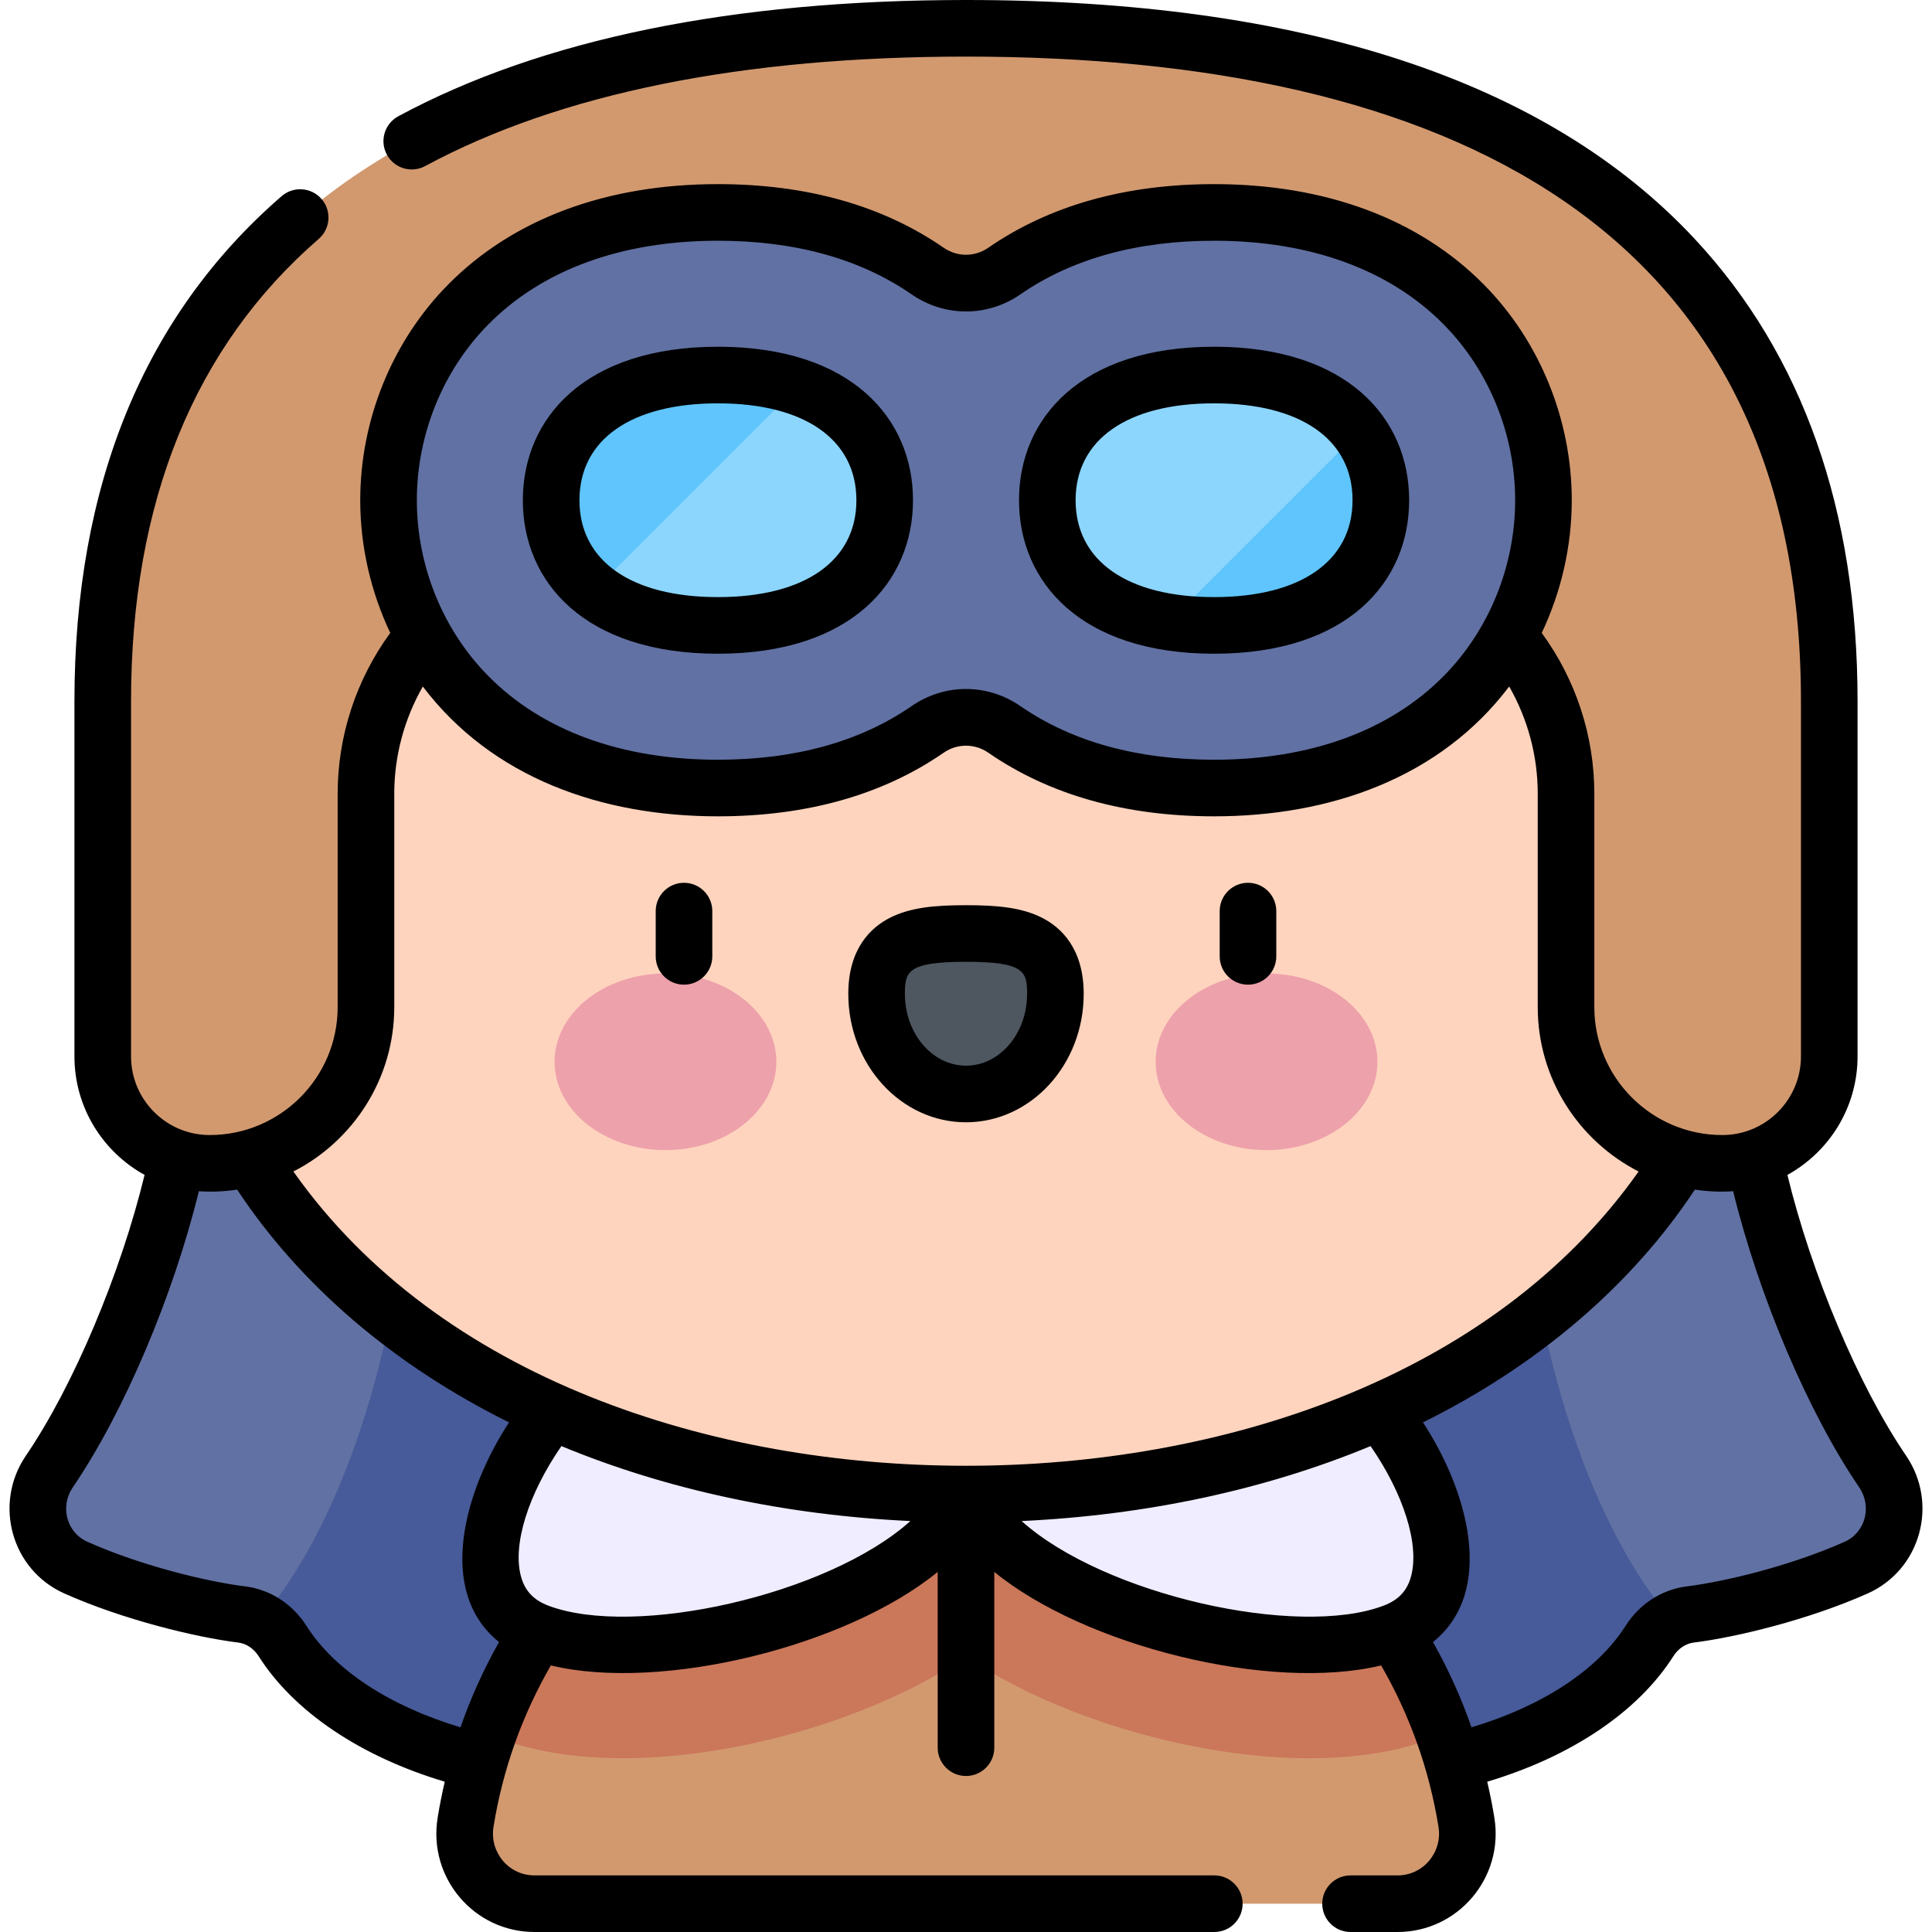
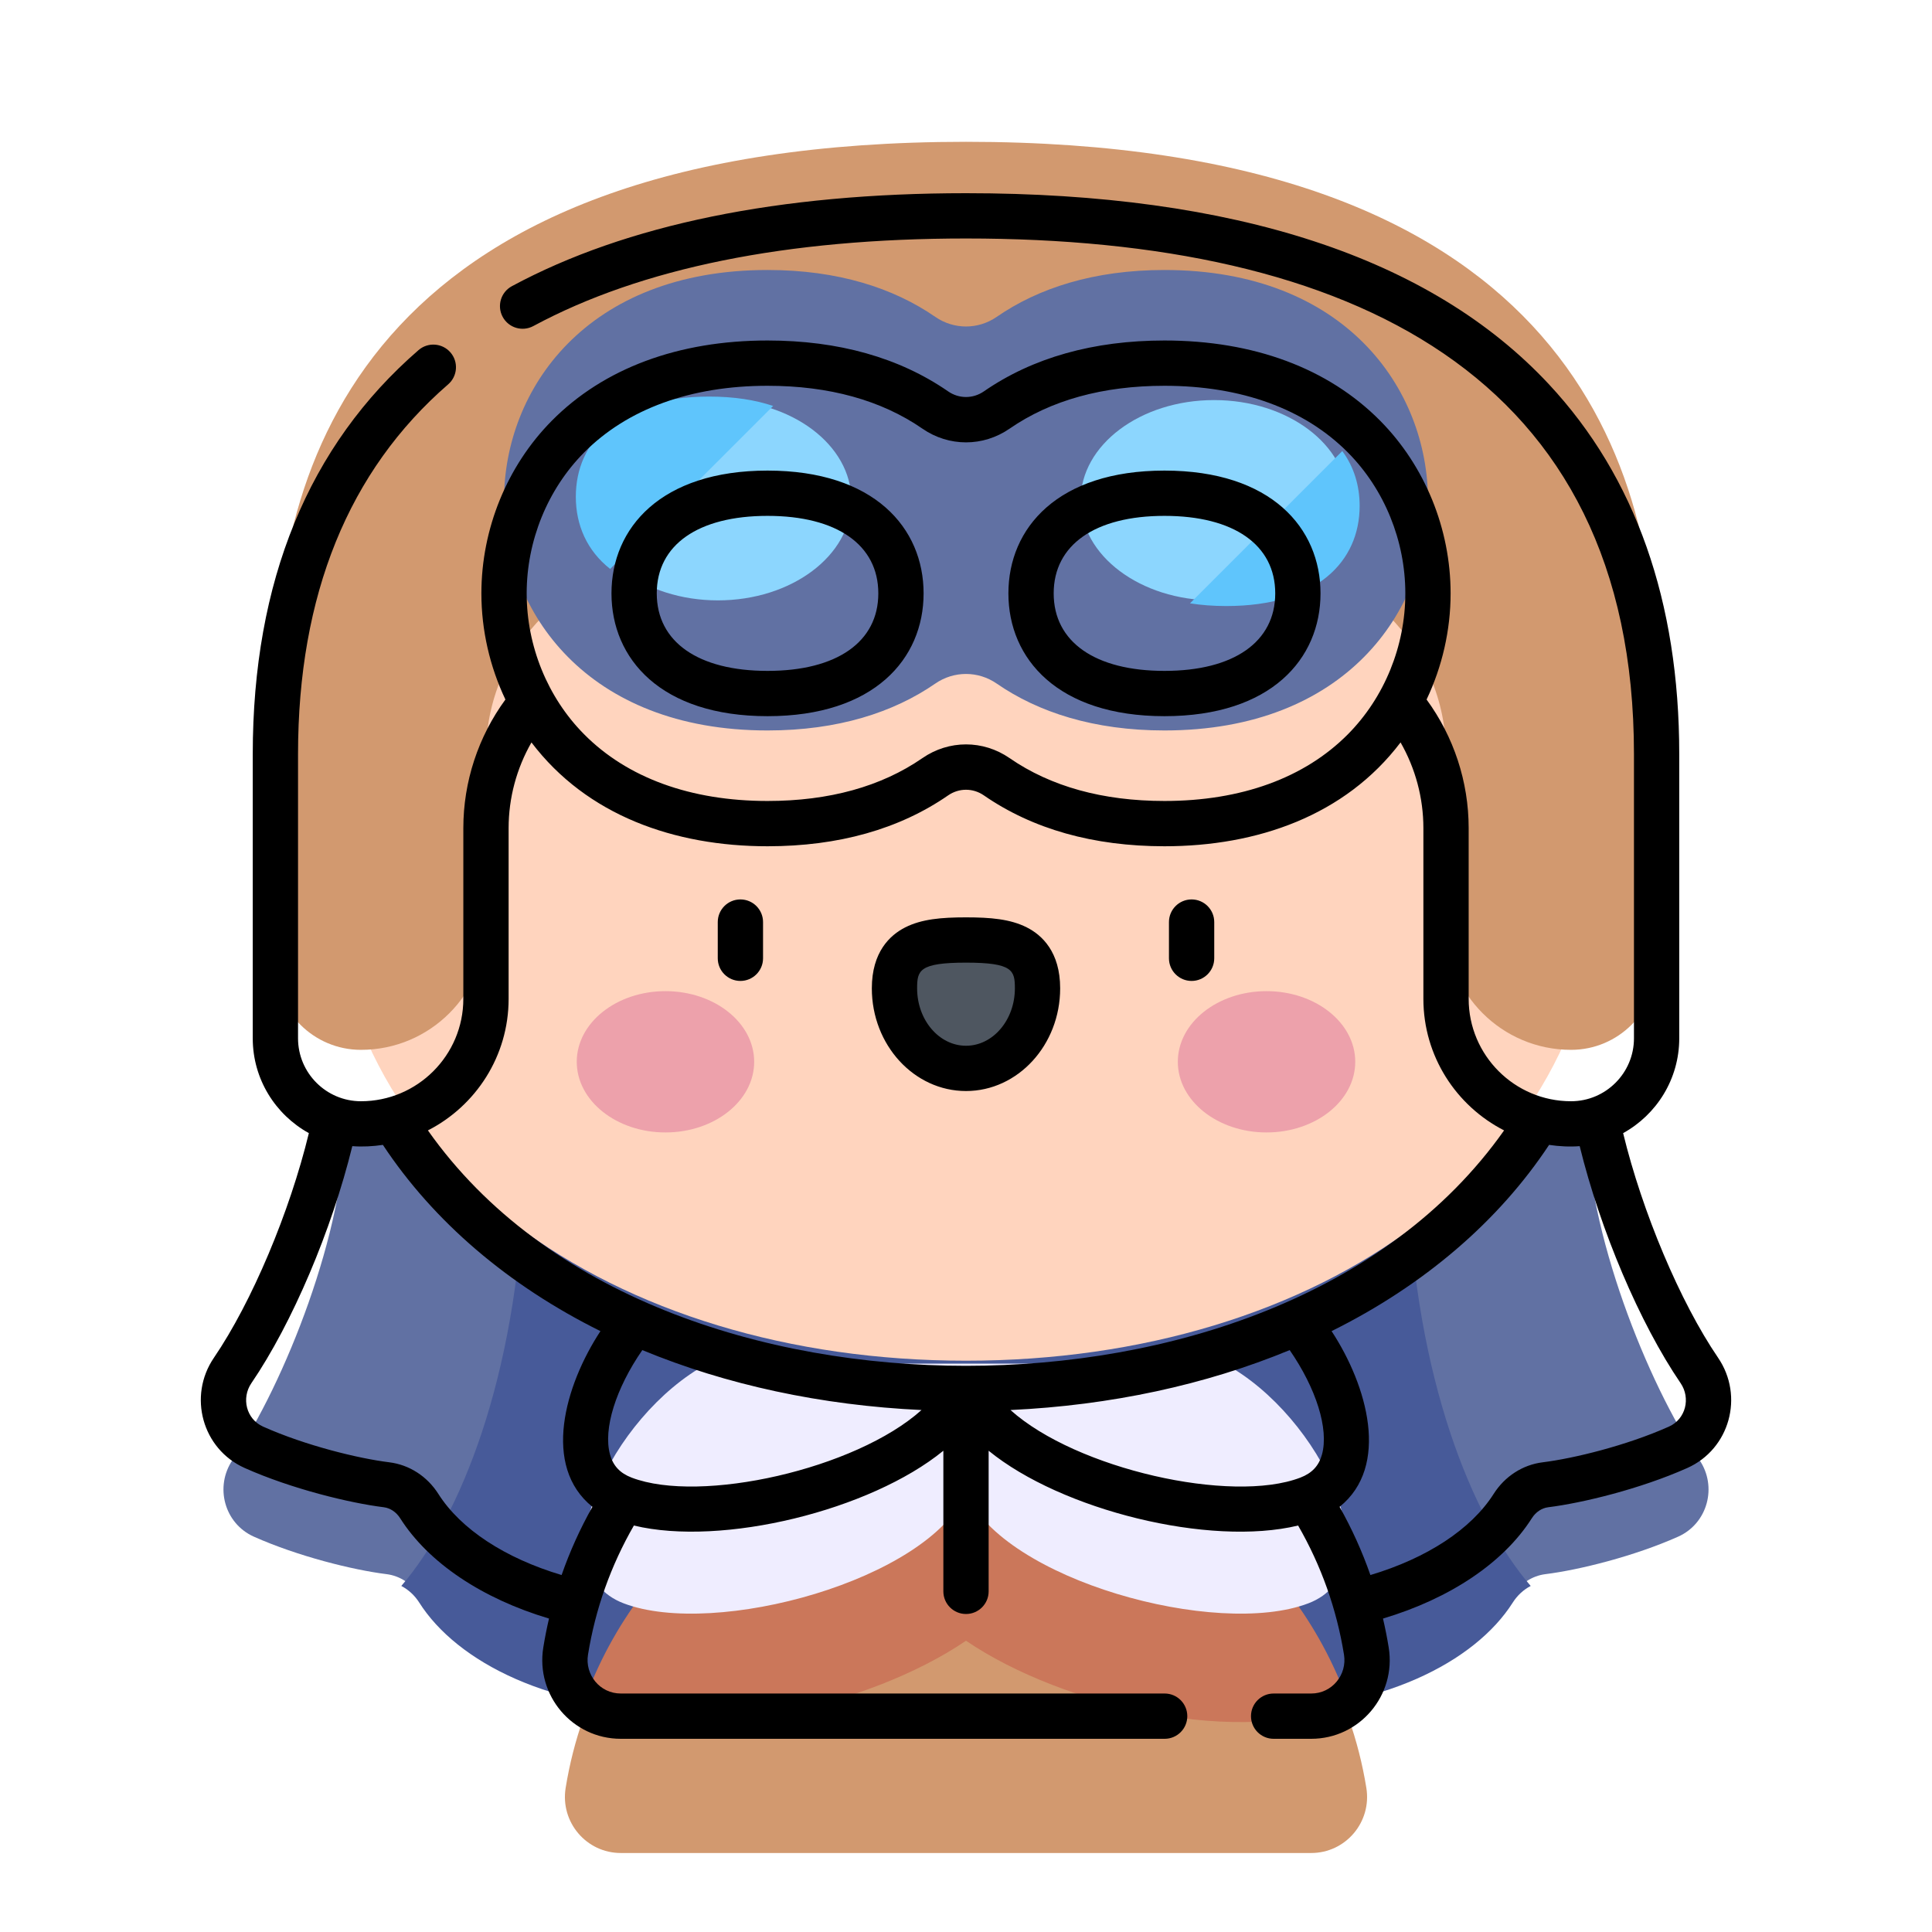
- <svg xmlns="http://www.w3.org/2000/svg" id="Capa_1" enable-background="new 0 0 512 512" height="512" viewBox="0 0 512 512" width="512">
-   <g>
-     <path d="m461.629 278.118c0 35.812 20.039 86.541 37.304 111.867 6.046 8.868 2.755 21.086-7.048 25.458-14.534 6.481-32.775 11.023-43.922 12.406-4.506.559-8.412 3.219-10.845 7.053-12.464 19.638-43.55 35.816-87.075 35.816h-188.087c-43.525 0-74.611-16.178-87.075-35.816-2.433-3.833-6.339-6.494-10.845-7.053-11.148-1.382-29.388-5.924-43.922-12.406-9.803-4.371-13.094-16.589-7.048-25.458 17.265-25.326 37.304-76.055 37.304-111.867z" fill="#6171a3" />
-     <path d="m443.062 429.391c-19.642-22.82-38.066-69.029-40.64-132.312h-292.844c-2.574 63.283-20.998 109.492-40.64 132.312 2.4 1.254 4.45 3.158 5.943 5.51 12.464 19.638 43.55 35.816 87.075 35.816h188.088c43.525 0 74.611-16.178 87.075-35.816 1.492-2.352 3.543-4.255 5.943-5.51z" fill="#475a99" />
-     <path d="m370.347 504.5c11.435 0 20.097-10.257 18.277-21.546-10.31-63.953-65.763-112.796-132.624-112.796s-122.314 48.844-132.624 112.796c-1.82 11.289 6.842 21.546 18.277 21.546z" fill="#d2996f" />
-     <path d="m382.613 459.487c-18.508-52.056-68.207-89.33-126.613-89.33s-108.105 37.273-126.613 89.33c34.53 15.243 94.279 1.534 126.612-20.488 32.092 21.86 91.925 35.801 126.614 20.488z" fill="#cb775a" />
-     <path d="m341.647 353.094c32.012 17.317 56.222 68.52 27.779 79.398-30.37 11.615-100.929-7.762-113.426-36.546-12.497 28.784-83.056 48.161-113.426 36.546-28.443-10.878-4.233-62.081 27.779-79.398z" fill="#efedff" />
-     <path d="m467.199 228.587c0 102.77-94.557 167.359-211.199 167.359s-211.199-64.589-211.199-167.359 94.557-186.081 211.199-186.081c116.642-.001 211.199 83.311 211.199 186.081z" fill="#ffd4be" />
-     <path d="m415.015 210.316v56.569c0 22.873 18.542 41.415 41.415 41.415 15.653 0 28.342-12.689 28.342-28.342v-94.116c.001-75.356-33.491-178.342-228.772-178.342s-228.773 102.986-228.773 178.342v94.116c0 15.653 12.689 28.342 28.342 28.342 22.873 0 41.415-18.542 41.415-41.415v-56.569c0-35.713 28.951-64.664 64.664-64.664h188.702c35.714 0 64.665 28.952 64.665 64.664z" fill="#d2996f" />
-     <path d="m321.742 56.296c-23.385 0-41.797 6.015-55.566 15.528-6.152 4.251-14.201 4.251-20.354 0-13.768-9.514-32.181-15.529-55.566-15.529-59.974 0-87.289 39.535-87.289 76.269s27.315 76.27 87.289 76.27c23.385 0 41.798-6.015 55.566-15.529 6.152-4.251 14.201-4.251 20.354 0 13.768 9.513 32.181 15.528 55.566 15.528 59.974 0 87.29-39.536 87.29-76.27 0-36.732-27.316-76.267-87.29-76.267z" fill="#6171a3" />
-     <ellipse cx="321.743" cy="132.565" fill="#8cd6fe" rx="44.196" ry="33.176" />
-     <ellipse cx="190.257" cy="132.565" fill="#8cd6fe" rx="44.196" ry="33.176" />
-     <path d="m190.257 99.389c-30.169 0-44.196 14.853-44.196 33.176 0 9.401 3.704 17.883 11.375 23.919l53.988-53.988c-5.88-1.989-12.915-3.107-21.167-3.107z" fill="#5fc5fc" />
-     <path d="m321.743 165.741c30.169 0 44.196-14.853 44.196-33.176 0-6.706-1.888-12.943-5.75-18.162l-50.443 50.443c3.674.579 7.663.895 11.997.895z" fill="#5fc5fc" />
-     <g>
-       <g>
-         <ellipse cx="176.355" cy="281.387" fill="#eda1ab" rx="29.387" ry="23.403" />
-         <ellipse cx="335.645" cy="281.387" fill="#eda1ab" rx="29.387" ry="23.403" />
-         <path d="m279.693 263.406c0-14.643-10.608-16.019-23.693-16.019-13.086 0-23.694 1.376-23.694 16.019s10.608 26.513 23.694 26.513c13.085 0 23.693-11.871 23.693-26.513z" fill="#4e5660" />
+ <svg xmlns="http://www.w3.org/2000/svg" id="e8l2kxgigmpg1" viewBox="0 0 512 512" shape-rendering="geometricPrecision" text-rendering="geometricPrecision">
+   <style>#e8l2kxgigmpg3_ts {animation: e8l2kxgigmpg3_ts__ts 3000ms linear 1 normal forwards}@keyframes e8l2kxgigmpg3_ts__ts { 0% {transform: translate(255.9995px,374.418px) scale(0.8,0.8)} 100% {transform: translate(255.9995px,374.418px) scale(1,1)} }#e8l2kxgigmpg4_ts {animation: e8l2kxgigmpg4_ts__ts 3000ms linear 1 normal forwards}@keyframes e8l2kxgigmpg4_ts__ts { 0% {transform: translate(256px,383.898px) scale(0.8,0.8)} 100% {transform: translate(256px,383.898px) scale(1,1)} }#e8l2kxgigmpg5_ts {animation: e8l2kxgigmpg5_ts__ts 3000ms linear 1 normal forwards}@keyframes e8l2kxgigmpg5_ts__ts { 0% {transform: translate(256px,437.329px) scale(0.8,0.8)} 100% {transform: translate(256px,437.329px) scale(1,1)} }#e8l2kxgigmpg6_ts {animation: e8l2kxgigmpg6_ts__ts 3000ms linear 1 normal forwards}@keyframes e8l2kxgigmpg6_ts__ts { 0% {transform: translate(256px,418.0532px) scale(0.8,0.8)} 100% {transform: translate(256px,418.0532px) scale(1,1)} }#e8l2kxgigmpg7_ts {animation: e8l2kxgigmpg7_ts__ts 3000ms linear 1 normal forwards}@keyframes e8l2kxgigmpg7_ts__ts { 0% {transform: translate(256px,394.5044px) scale(0.8,0.8)} 100% {transform: translate(256px,394.5044px) scale(1,1)} }#e8l2kxgigmpg8_ts {animation: e8l2kxgigmpg8_ts__ts 3000ms linear 1 normal forwards}@keyframes e8l2kxgigmpg8_ts__ts { 0% {transform: translate(256px,219.226px) scale(0.8,0.8)} 100% {transform: translate(256px,219.226px) scale(1,1)} }#e8l2kxgigmpg9_ts {animation: e8l2kxgigmpg9_ts__ts 3000ms linear 1 normal forwards}@keyframes e8l2kxgigmpg9_ts__ts { 0% {transform: translate(255.9995px,157.9px) scale(0.8,0.8)} 100% {transform: translate(255.9995px,157.9px) scale(1,1)} }#e8l2kxgigmpg10_ts {animation: e8l2kxgigmpg10_ts__ts 3000ms linear 1 normal forwards}@keyframes e8l2kxgigmpg10_ts__ts { 0% {transform: translate(255.9995px,132.5645px) scale(0.8,0.8)} 100% {transform: translate(255.9995px,132.5645px) scale(1,1)} }#e8l2kxgigmpg11_ts {animation: e8l2kxgigmpg11_ts__ts 3000ms linear 1 normal forwards}@keyframes e8l2kxgigmpg11_ts__ts { 0% {transform: translate(321.743px,132.565px) scale(0.8,0.8)} 100% {transform: translate(321.743px,132.565px) scale(1,1)} }#e8l2kxgigmpg12_ts {animation: e8l2kxgigmpg12_ts__ts 3000ms linear 1 normal forwards}@keyframes e8l2kxgigmpg12_ts__ts { 0% {transform: translate(190.257px,132.565px) scale(0.8,0.8)} 100% {transform: translate(190.257px,132.565px) scale(1,1)} }#e8l2kxgigmpg13_ts {animation: e8l2kxgigmpg13_ts__ts 3000ms linear 1 normal forwards}@keyframes e8l2kxgigmpg13_ts__ts { 0% {transform: translate(178.7425px,127.9365px) scale(0.8,0.8)} 100% {transform: translate(178.7425px,127.9365px) scale(1,1)} }#e8l2kxgigmpg14_ts {animation: e8l2kxgigmpg14_ts__ts 3000ms linear 1 normal forwards}@keyframes e8l2kxgigmpg14_ts__ts { 0% {transform: translate(337.8425px,140.072px) scale(0.8,0.8)} 100% {transform: translate(337.8425px,140.072px) scale(1,1)} }#e8l2kxgigmpg17_ts {animation: e8l2kxgigmpg17_ts__ts 3000ms linear 1 normal forwards}@keyframes e8l2kxgigmpg17_ts__ts { 0% {transform: translate(176.355px,281.387px) scale(0.8,0.8)} 33.333% {transform: translate(176.355px,281.387px) scale(1.3,1.3)} 66.667% {transform: translate(176.355px,281.387px) scale(1.5,1.5)} 100% {transform: translate(176.355px,281.387px) scale(1,1)} }#e8l2kxgigmpg18_ts {animation: e8l2kxgigmpg18_ts__ts 3000ms linear 1 normal forwards}@keyframes e8l2kxgigmpg18_ts__ts { 0% {transform: translate(335.645px,281.387px) scale(0.8,0.8)} 33.333% {transform: translate(335.645px,281.387px) scale(1.3,1.3)} 66.667% {transform: translate(335.645px,281.387px) scale(1.5,1.5)} 100% {transform: translate(335.645px,281.387px) scale(1,1)} }#e8l2kxgigmpg19_ts {animation: e8l2kxgigmpg19_ts__ts 3000ms linear 1 normal forwards}@keyframes e8l2kxgigmpg19_ts__ts { 0% {transform: translate(255.9995px,268.653px) scale(0.8,0.8)} 100% {transform: translate(255.9995px,268.653px) scale(1,1)} }#e8l2kxgigmpg20_ts {animation: e8l2kxgigmpg20_ts__ts 3000ms linear 1 normal forwards}@keyframes e8l2kxgigmpg20_ts__ts { 0% {transform: translate(255.9997px,256px) scale(0.8,0.8)} 100% {transform: translate(255.9997px,256px) scale(1,1)} }</style>
+   <g id="e8l2kxgigmpg2">
+     <g id="e8l2kxgigmpg3_ts" transform="translate(255.9995,374.418) scale(0.8,0.8)">
+       <path id="e8l2kxgigmpg3" d="M461.629,278.118C461.629,313.93,481.668,364.659,498.933,389.985C504.979,398.853,501.688,411.071,491.885,415.443C477.351,421.924,459.11,426.466,447.963,427.849C443.457,428.408,439.551,431.068,437.118,434.902C424.654,454.54,393.568,470.718,350.043,470.718L161.956,470.718C118.431,470.718,87.345,454.54,74.881,434.902C72.448,431.069,68.542,428.408,64.036,427.849C52.888,426.467,34.648,421.925,20.114,415.443C10.311,411.072,7.02,398.854,13.066,389.985C30.331,364.659,50.37,313.93,50.37,278.118Z" transform="translate(-255.9995,-374.418)" fill="rgb(97,113,163)" stroke="none" stroke-width="1" />
+     </g>
+     <g id="e8l2kxgigmpg4_ts" transform="translate(256,383.898) scale(0.8,0.8)">
+       <path id="e8l2kxgigmpg4" d="M443.062,429.391C423.42,406.571,404.996,360.362,402.422,297.079L109.578,297.079C107.004,360.362,88.58,406.571,68.938,429.391C71.338,430.645,73.388,432.549,74.881,434.901C87.345,454.539,118.431,470.717,161.956,470.717L350.044,470.717C393.569,470.717,424.655,454.539,437.119,434.901C438.611,432.549,440.662,430.646,443.062,429.391Z" transform="translate(-256,-383.898)" fill="rgb(71,90,153)" stroke="none" stroke-width="1" />
+     </g>
+     <g id="e8l2kxgigmpg5_ts" transform="translate(256,437.329) scale(0.8,0.8)">
+       <path id="e8l2kxgigmpg5" d="M370.347,504.5C381.782,504.5,390.444,494.243,388.624,482.954C378.314,419.001,322.861,370.158,256,370.158C189.139,370.158,133.686,419.002,123.376,482.954C121.556,494.243,130.218,504.5,141.653,504.5Z" transform="translate(-256,-437.329)" fill="rgb(210,153,111)" stroke="none" stroke-width="1" />
+     </g>
+     <g id="e8l2kxgigmpg6_ts" transform="translate(256,418.0532) scale(0.8,0.8)">
+       <path id="e8l2kxgigmpg6" d="M382.613,459.487C364.105,407.431,314.406,370.157,256,370.157C197.594,370.157,147.895,407.43,129.387,459.487C163.917,474.73,223.666,461.021,255.999,438.999C288.091,460.859,347.924,474.8,382.613,459.487Z" transform="translate(-256,-418.0532)" fill="rgb(203,119,90)" stroke="none" stroke-width="1" />
+     </g>
+     <g id="e8l2kxgigmpg7_ts" transform="translate(256,394.5044) scale(0.8,0.8)">
+       <path id="e8l2kxgigmpg7" d="M341.647,353.094C373.659,370.411,397.869,421.614,369.426,432.492C339.056,444.107,268.497,424.73,256,395.946C243.503,424.73,172.944,444.107,142.574,432.492C114.131,421.614,138.341,370.411,170.353,353.094Z" transform="translate(-256,-394.5044)" fill="rgb(239,237,255)" stroke="none" stroke-width="1" />
+     </g>
+     <g id="e8l2kxgigmpg8_ts" transform="translate(256,219.226) scale(0.8,0.8)">
+       <path id="e8l2kxgigmpg8" d="M467.199,228.587C467.199,331.357,372.642,395.946,256,395.946C139.358,395.946,44.801,331.357,44.801,228.587C44.801,125.817,139.358,42.506,256,42.506C372.642,42.505,467.199,125.817,467.199,228.587Z" transform="translate(-256,-219.226)" fill="rgb(255,212,190)" stroke="none" stroke-width="1" />
+     </g>
+     <g id="e8l2kxgigmpg9_ts" transform="translate(255.9995,157.9) scale(0.8,0.8)">
+       <path id="e8l2kxgigmpg9" d="M415.015,210.316L415.015,266.885C415.015,289.758,433.557,308.3,456.43,308.3C472.083,308.3,484.772,295.611,484.772,279.958L484.772,185.842C484.773,110.486,451.281,7.5,256,7.5C60.719,7.5,27.227,110.486,27.227,185.842L27.227,279.958C27.227,295.611,39.916,308.3,55.569,308.3C78.442,308.3,96.984,289.758,96.984,266.885L96.984,210.316C96.984,174.603,125.935,145.652,161.648,145.652L350.35,145.652C386.064,145.652,415.015,174.604,415.015,210.316Z" transform="translate(-255.9995,-157.9)" fill="rgb(210,153,111)" stroke="none" stroke-width="1" />
+     </g>
+     <g id="e8l2kxgigmpg10_ts" transform="translate(255.9995,132.5645) scale(0.8,0.8)">
+       <path id="e8l2kxgigmpg10" d="M321.742,56.296C298.357,56.296,279.945,62.311,266.176,71.824C260.024,76.075,251.975,76.075,245.822,71.824C232.054,62.31,213.641,56.295,190.256,56.295C130.282,56.295,102.967,95.83,102.967,132.564C102.967,169.298,130.282,208.834,190.256,208.834C213.641,208.834,232.054,202.819,245.822,193.305C251.974,189.054,260.023,189.054,266.176,193.305C279.944,202.818,298.357,208.833,321.742,208.833C381.716,208.833,409.032,169.297,409.032,132.563C409.032,95.831,381.716,56.296,321.742,56.296Z" transform="translate(-255.9995,-132.5645)" fill="rgb(97,113,163)" stroke="none" stroke-width="1" />
+     </g>
+     <g id="e8l2kxgigmpg11_ts" transform="translate(321.743,132.565) scale(0.8,0.8)">
+       <ellipse id="e8l2kxgigmpg11" rx="44.196" ry="33.176" transform="translate(0.000015,0)" fill="rgb(140,214,254)" stroke="none" stroke-width="1" />
+     </g>
+     <g id="e8l2kxgigmpg12_ts" transform="translate(190.257,132.565) scale(0.8,0.8)">
+       <ellipse id="e8l2kxgigmpg12" rx="44.196" ry="33.176" transform="translate(0,0)" fill="rgb(140,214,254)" stroke="none" stroke-width="1" />
+     </g>
+     <g id="e8l2kxgigmpg13_ts" transform="translate(178.7425,127.9365) scale(0.8,0.8)">
+       <path id="e8l2kxgigmpg13" d="M190.257,99.389C160.088,99.389,146.061,114.242,146.061,132.565C146.061,141.966,149.765,150.448,157.436,156.484L211.424,102.496C205.544,100.507,198.509,99.389,190.257,99.389Z" transform="translate(-178.7425,-127.9365)" fill="rgb(95,197,252)" stroke="none" stroke-width="1" />
+     </g>
+     <g id="e8l2kxgigmpg14_ts" transform="translate(337.8425,140.072) scale(0.8,0.8)">
+       <path id="e8l2kxgigmpg14" d="M321.743,165.741C351.912,165.741,365.939,150.888,365.939,132.565C365.939,125.859,364.051,119.622,360.189,114.403L309.746,164.846C313.42,165.425,317.409,165.741,321.743,165.741Z" transform="translate(-337.8425,-140.072)" fill="rgb(95,197,252)" stroke="none" stroke-width="1" />
+     </g>
+     <g id="e8l2kxgigmpg15">
+       <g id="e8l2kxgigmpg16">
+         <g id="e8l2kxgigmpg17_ts" transform="translate(176.355,281.387) scale(0.8,0.8)">
+           <ellipse id="e8l2kxgigmpg17" rx="29.387" ry="23.403" transform="translate(-0.000008,-0.000015)" fill="rgb(237,161,171)" stroke="none" stroke-width="1" />
+         </g>
+         <g id="e8l2kxgigmpg18_ts" transform="translate(335.645,281.387) scale(0.8,0.8)">
+           <ellipse id="e8l2kxgigmpg18" rx="29.387" ry="23.403" transform="translate(0,-0.000015)" fill="rgb(237,161,171)" stroke="none" stroke-width="1" />
+         </g>
+         <g id="e8l2kxgigmpg19_ts" transform="translate(255.9995,268.653) scale(0.8,0.8)">
+           <path id="e8l2kxgigmpg19" d="M279.693,263.406C279.693,248.763,269.085,247.387,256,247.387C242.914,247.387,232.306,248.763,232.306,263.406C232.306,278.049,242.914,289.919,256,289.919C269.085,289.919,279.693,278.048,279.693,263.406Z" transform="translate(-255.9995,-268.653)" fill="rgb(78,86,96)" stroke="none" stroke-width="1" />
+         </g>
      </g>
    </g>
-     <path d="m321.743 173.241c35.354 0 51.696-19.019 51.696-40.676 0-21.648-16.329-40.676-51.696-40.676-35.331 0-51.696 18.999-51.696 40.676-.001 21.648 16.328 40.676 51.696 40.676zm0-66.352c22.978 0 36.696 9.599 36.696 25.676s-13.718 25.676-36.696 25.676-36.696-9.599-36.696-25.676c-.001-16.078 13.718-25.676 36.696-25.676zm-45.598 136.327c-5.448-2.763-11.994-3.329-20.145-3.329s-14.697.566-20.146 3.329c-5.04 2.556-11.048 8.133-11.048 20.189 0 18.755 13.993 34.013 31.193 34.013s31.193-15.258 31.193-34.013c.001-12.056-6.007-17.633-11.047-20.189zm-20.145 39.202c-8.929 0-16.193-8.529-16.193-19.013 0-5.907.655-8.519 16.193-8.519s16.193 2.611 16.193 8.519c0 10.485-7.264 19.013-16.193 19.013zm-74.732-48.471c-4.142 0-7.5 3.358-7.5 7.5v12c0 4.142 3.358 7.5 7.5 7.5s7.5-3.358 7.5-7.5v-12c0-4.142-3.358-7.5-7.5-7.5zm323.862 151.813c-12.588-18.464-25.115-48.276-31.448-74.397 11.071-6.107 18.59-17.893 18.59-31.405v-94.116c0-50.586-14.524-91.816-43.17-122.544-39.155-42.001-104.124-63.298-193.102-63.298-61.879 0-112.494 10.364-150.438 30.804-3.646 1.965-5.01 6.513-3.046 10.16s6.516 5.011 10.16 3.046c35.734-19.25 83.955-29.01 143.324-29.01 127.088 0 221.272 44.794 221.272 170.842v94.116c0 11.493-9.35 20.842-20.842 20.842-18.701 0-33.916-15.214-33.916-33.915v-56.569c0-15.338-4.928-30.271-13.94-42.587 5.161-10.885 7.958-22.937 7.958-35.165 0-21.364-8.501-42.208-23.324-57.185-17.211-17.391-41.924-26.584-71.466-26.584-23.511 0-43.641 5.672-59.829 16.858-3.593 2.482-8.235 2.482-11.827 0-16.189-11.186-36.318-16.858-59.83-16.858-29.542 0-54.254 9.192-71.465 26.584-14.823 14.978-23.324 35.821-23.324 57.185 0 12.228 2.796 24.28 7.958 35.165-9.012 12.316-13.94 27.249-13.94 42.587v56.569c0 18.701-15.215 33.915-33.916 33.915-11.492 0-20.842-9.35-20.842-20.842v-94.116c0-52.705 16.733-93.927 49.733-122.52 3.131-2.712 3.47-7.449.757-10.58-2.712-3.13-7.449-3.469-10.58-.757-36.437 31.57-54.911 76.606-54.911 133.857v94.116c0 13.513 7.519 25.299 18.59 31.405-6.333 26.121-18.86 55.933-31.447 74.397-8.698 12.757-3.852 30.27 10.19 36.532 15.554 6.936 34.776 11.601 46.054 12.999 2.161.268 4.141 1.59 5.435 3.629 9.351 14.734 27.088 26.62 49.318 33.249-.736 3.164-1.374 6.36-1.894 9.591-2.554 15.842 9.628 30.24 25.681 30.24h180.155c4.142 0 7.5-3.358 7.5-7.5s-3.358-7.5-7.5-7.5h-180.155c-6.974 0-11.933-6.27-10.872-12.853 2.443-15.158 7.556-29.526 15.202-42.796 29.21 7.06 78.32-5.006 102.517-24.777v46.583c0 4.142 3.358 7.5 7.5 7.5s7.5-3.358 7.5-7.5v-46.583c24.059 19.657 73.136 31.877 102.517 24.777 7.646 13.27 12.758 27.638 15.202 42.796 1.063 6.59-3.907 12.853-10.872 12.853h-12.44c-4.142 0-7.5 3.358-7.5 7.5s3.358 7.5 7.5 7.5h12.44c16.045 0 28.236-14.392 25.681-30.24-.521-3.231-1.159-6.427-1.895-9.591 22.23-6.629 39.966-18.515 49.318-33.249 1.293-2.038 3.274-3.36 5.435-3.628 11.278-1.398 30.5-6.063 46.054-12.999 14.045-6.264 18.887-23.776 10.19-36.533zm-375.677-299.829c14.331-14.48 35.357-22.135 60.804-22.135 20.407 0 37.667 4.777 51.303 14.199 8.772 6.06 20.108 6.061 28.881 0 13.635-9.422 30.895-14.199 51.302-14.199 25.447 0 46.473 7.654 60.804 22.135 12.065 12.192 18.985 29.189 18.985 46.634s-6.92 34.442-18.985 46.634c-14.331 14.481-35.357 22.135-60.804 22.135-20.406 0-37.667-4.777-51.302-14.198-8.771-6.061-20.107-6.063-28.881 0-13.635 9.422-30.896 14.199-51.302 14.199-25.447 0-46.473-7.654-60.804-22.135-12.065-12.192-18.985-29.189-18.985-46.634-.001-17.446 6.919-34.443 18.984-46.635zm2.794 349.226c-4.081 7.256-7.491 14.799-10.209 22.594-18.72-5.582-33.4-15.171-40.824-26.868-3.704-5.837-9.628-9.656-16.254-10.477-10.208-1.266-27.641-5.503-41.791-11.813-5.631-2.511-7.259-9.463-3.906-14.383 13.592-19.936 26.61-50.691 33.443-78.534 3.389.27 6.916.063 10.134-.418 16.757 25.347 41.504 46.535 72.065 61.695-11.862 18.086-19.395 44.762-2.658 58.204zm13.006-9.671c-3.866-1.478-6.146-3.913-7.177-7.662-2.326-8.465 1.934-21.9 10.701-34.592 27.822 11.532 59.37 18.311 92.485 19.86-21.816 19.598-73.221 31.111-96.009 22.394zm110.747-37.04c-67.095 0-139.425-22.923-178.247-77.986 15.85-8.102 26.733-24.586 26.733-43.574v-56.569c0-10.003 2.649-19.787 7.568-28.377 18.356 24.222 47.408 34.395 78.203 34.395 23.511 0 43.64-5.672 59.83-16.858 3.592-2.482 8.234-2.482 11.827 0 16.189 11.186 36.318 16.858 59.829 16.858 30.703 0 59.81-10.117 78.209-34.402 4.918 8.592 7.563 18.381 7.563 28.385v56.569c0 18.988 10.883 35.472 26.733 43.574-38.822 55.061-111.15 77.985-178.248 77.985zm117.923 29.378c-1.03 3.749-3.311 6.184-7.177 7.662-22.828 8.73-74.228-2.83-96.008-22.394 33.115-1.549 64.663-8.328 92.484-19.86 8.768 12.692 13.027 26.127 10.701 34.592zm114.908-9.231c-14.15 6.31-31.582 10.546-41.791 11.813-6.625.821-12.55 4.64-16.253 10.477-7.424 11.697-22.104 21.286-40.824 26.869-2.719-7.794-6.128-15.338-10.209-22.594 16.722-13.43 9.24-40.079-2.651-58.208 30.558-15.16 55.302-36.346 72.057-61.691 3.283.491 6.793.684 10.134.418 6.833 27.842 19.851 58.597 33.443 78.533 3.354 4.922 1.722 11.873-3.906 14.383zm-298.574-235.352c35.333 0 51.696-18.999 51.696-40.676 0-21.648-16.329-40.676-51.696-40.676-35.331 0-51.696 18.999-51.696 40.676-.001 21.648 16.328 40.676 51.696 40.676zm0-66.352c22.978 0 36.696 9.599 36.696 25.676s-13.718 25.676-36.696 25.676-36.696-9.599-36.696-25.676c-.001-16.078 13.718-25.676 36.696-25.676zm140.475 127.058c-4.142 0-7.5 3.358-7.5 7.5v12c0 4.142 3.358 7.5 7.5 7.5s7.5-3.358 7.5-7.5v-12c0-4.142-3.358-7.5-7.5-7.5z" />
+     <g id="e8l2kxgigmpg20_ts" transform="translate(255.9997,256) scale(0.8,0.8)">
+       <path id="e8l2kxgigmpg20" d="M321.743,173.241C357.097,173.241,373.439,154.222,373.439,132.565C373.439,110.917,357.11,91.889,321.743,91.889C286.412,91.889,270.047,110.888,270.047,132.565C270.046,154.213,286.375,173.241,321.743,173.241ZM321.743,106.889C344.721,106.889,358.439,116.488,358.439,132.565C358.439,148.642,344.721,158.241,321.743,158.241C298.765,158.241,285.047,148.642,285.047,132.565C285.046,116.487,298.765,106.889,321.743,106.889ZM276.145,243.216C270.697,240.453,264.151,239.887,256,239.887C247.849,239.887,241.303,240.453,235.854,243.216C230.814,245.772,224.806,251.349,224.806,263.405C224.806,282.16,238.799,297.418,255.999,297.418C273.199,297.418,287.192,282.16,287.192,263.405C287.193,251.349,281.185,245.772,276.145,243.216ZM256,282.418C247.071,282.418,239.807,273.889,239.807,263.405C239.807,257.498,240.462,254.886,256,254.886C271.538,254.886,272.193,257.497,272.193,263.405C272.193,273.89,264.929,282.418,256,282.418ZM181.268,233.947C177.126,233.947,173.768,237.305,173.768,241.447L173.768,253.447C173.768,257.589,177.126,260.947,181.268,260.947C185.41,260.947,188.768,257.589,188.768,253.447L188.768,241.447C188.768,237.305,185.41,233.947,181.268,233.947ZM505.13,385.76C492.542,367.296,480.015,337.484,473.682,311.363C484.753,305.256,492.272,293.47,492.272,279.958L492.272,185.842C492.272,135.256,477.748,94.026,449.102,63.298C409.947,21.297,344.978,-0,256,-0C194.121,-0,143.506,10.364,105.562,30.804C101.916,32.769,100.552,37.317,102.516,40.964C104.48,44.611,109.032,45.975,112.676,44.01C148.41,24.76,196.631,15,256,15C383.088,15,477.272,59.794,477.272,185.842L477.272,279.958C477.272,291.451,467.922,300.8,456.43,300.8C437.729,300.8,422.514,285.586,422.514,266.885L422.514,210.316C422.514,194.978,417.586,180.045,408.574,167.729C413.735,156.844,416.532,144.792,416.532,132.564C416.532,111.2,408.031,90.356,393.208,75.379C375.997,57.988,351.284,48.795,321.742,48.795C298.231,48.795,278.101,54.467,261.913,65.653C258.32,68.135,253.678,68.135,250.086,65.653C233.897,54.467,213.768,48.795,190.256,48.795C160.714,48.795,136.002,57.987,118.791,75.379C103.968,90.357,95.467,111.2,95.467,132.564C95.467,144.792,98.263,156.844,103.425,167.729C94.413,180.045,89.485,194.978,89.485,210.316L89.485,266.885C89.485,285.586,74.27,300.8,55.569,300.8C44.077,300.8,34.727,291.45,34.727,279.958L34.727,185.842C34.727,133.137,51.46,91.915,84.46,63.322C87.591,60.61,87.93,55.873,85.217,52.742C82.505,49.612,77.768,49.273,74.637,51.985C38.2,83.555,19.726,128.591,19.726,185.842L19.726,279.958C19.726,293.471,27.245,305.257,38.316,311.363C31.983,337.484,19.456,367.296,6.869,385.76C-1.829,398.517,3.017,416.03,17.059,422.292C32.613,429.228,51.835,433.893,63.113,435.291C65.274,435.559,67.254,436.881,68.548,438.92C77.899,453.654,95.636,465.54,117.866,472.169C117.13,475.333,116.492,478.529,115.972,481.76C113.418,497.602,125.6,512,141.653,512L321.808,512C325.95,512,329.308,508.642,329.308,504.5C329.308,500.358,325.95,497,321.808,497L141.653,497C134.679,497,129.72,490.73,130.781,484.147C133.224,468.989,138.337,454.621,145.983,441.351C175.193,448.411,224.303,436.345,248.5,416.574L248.5,463.157C248.5,467.299,251.858,470.657,256,470.657C260.142,470.657,263.5,467.299,263.5,463.157L263.5,416.574C287.559,436.231,336.636,448.451,366.017,441.351C373.663,454.621,378.775,468.989,381.219,484.147C382.282,490.737,377.312,497,370.347,497L357.907,497C353.765,497,350.407,500.358,350.407,504.5C350.407,508.642,353.765,512,357.907,512L370.347,512C386.392,512,398.583,497.608,396.028,481.76C395.507,478.529,394.869,475.333,394.133,472.169C416.363,465.54,434.099,453.654,443.451,438.92C444.744,436.882,446.725,435.56,448.886,435.292C460.164,433.894,479.386,429.229,494.94,422.293C508.985,416.029,513.827,398.517,505.13,385.76ZM129.453,85.931C143.784,71.451,164.81,63.796,190.257,63.796C210.664,63.796,227.924,68.573,241.56,77.995C250.332,84.055,261.668,84.056,270.441,77.995C284.076,68.573,301.336,63.796,321.743,63.796C347.19,63.796,368.216,71.45,382.547,85.931C394.612,98.123,401.532,115.12,401.532,132.565C401.532,150.01,394.612,167.007,382.547,179.199C368.216,193.68,347.19,201.334,321.743,201.334C301.337,201.334,284.076,196.557,270.441,187.136C261.67,181.075,250.334,181.073,241.56,187.136C227.925,196.558,210.664,201.335,190.258,201.335C164.811,201.335,143.785,193.681,129.454,179.2C117.389,167.008,110.469,150.011,110.469,132.566C110.468,115.12,117.388,98.123,129.453,85.931ZM132.247,435.157C128.166,442.413,124.756,449.956,122.038,457.751C103.318,452.169,88.638,442.58,81.214,430.883C77.51,425.046,71.586,421.227,64.96,420.406C54.752,419.14,37.319,414.903,23.169,408.593C17.538,406.082,15.91,399.13,19.263,394.21C32.855,374.274,45.873,343.519,52.706,315.676C56.095,315.946,59.622,315.739,62.84,315.258C79.597,340.605,104.344,361.793,134.905,376.953C123.043,395.039,115.51,421.715,132.247,435.157ZM145.253,425.486C141.387,424.008,139.107,421.573,138.076,417.824C135.75,409.359,140.01,395.924,148.777,383.232C176.599,394.764,208.147,401.543,241.262,403.092C219.446,422.69,168.041,434.203,145.253,425.486ZM256,388.446C188.905,388.446,116.575,365.523,77.753,310.46C93.603,302.358,104.486,285.874,104.486,266.886L104.486,210.317C104.486,200.314,107.135,190.53,112.054,181.94C130.41,206.162,159.462,216.335,190.257,216.335C213.768,216.335,233.897,210.663,250.087,199.477C253.679,196.995,258.321,196.995,261.914,199.477C278.103,210.663,298.232,216.335,321.743,216.335C352.446,216.335,381.553,206.218,399.952,181.933C404.87,190.525,407.515,200.314,407.515,210.318L407.515,266.887C407.515,285.875,418.398,302.359,434.248,310.461C395.426,365.522,323.098,388.446,256,388.446ZM373.923,417.824C372.893,421.573,370.612,424.008,366.746,425.486C343.918,434.216,292.518,422.656,270.738,403.092C303.853,401.543,335.401,394.764,363.222,383.232C371.99,395.924,376.249,409.359,373.923,417.824ZM488.831,408.593C474.681,414.903,457.249,419.139,447.04,420.406C440.415,421.227,434.49,425.046,430.787,430.883C423.363,442.58,408.683,452.169,389.963,457.752C387.244,449.958,383.835,442.414,379.754,435.158C396.476,421.728,388.994,395.079,377.103,376.95C407.661,361.79,432.405,340.604,449.16,315.259C452.443,315.75,455.953,315.943,459.294,315.677C466.127,343.519,479.145,374.274,492.737,394.21C496.091,399.132,494.459,406.083,488.831,408.593ZM190.257,173.241C225.59,173.241,241.953,154.242,241.953,132.565C241.953,110.917,225.624,91.889,190.257,91.889C154.926,91.889,138.561,110.888,138.561,132.565C138.56,154.213,154.889,173.241,190.257,173.241ZM190.257,106.889C213.235,106.889,226.953,116.488,226.953,132.565C226.953,148.642,213.235,158.241,190.257,158.241C167.279,158.241,153.561,148.642,153.561,132.565C153.56,116.487,167.279,106.889,190.257,106.889ZM330.732,233.947C326.59,233.947,323.232,237.305,323.232,241.447L323.232,253.447C323.232,257.589,326.59,260.947,330.732,260.947C334.874,260.947,338.232,257.589,338.232,253.447L338.232,241.447C338.232,237.305,334.874,233.947,330.732,233.947Z" transform="translate(-255.9997,-256)" fill="rgb(0,0,0)" stroke="none" stroke-width="1" />
+     </g>
  </g>
</svg>
